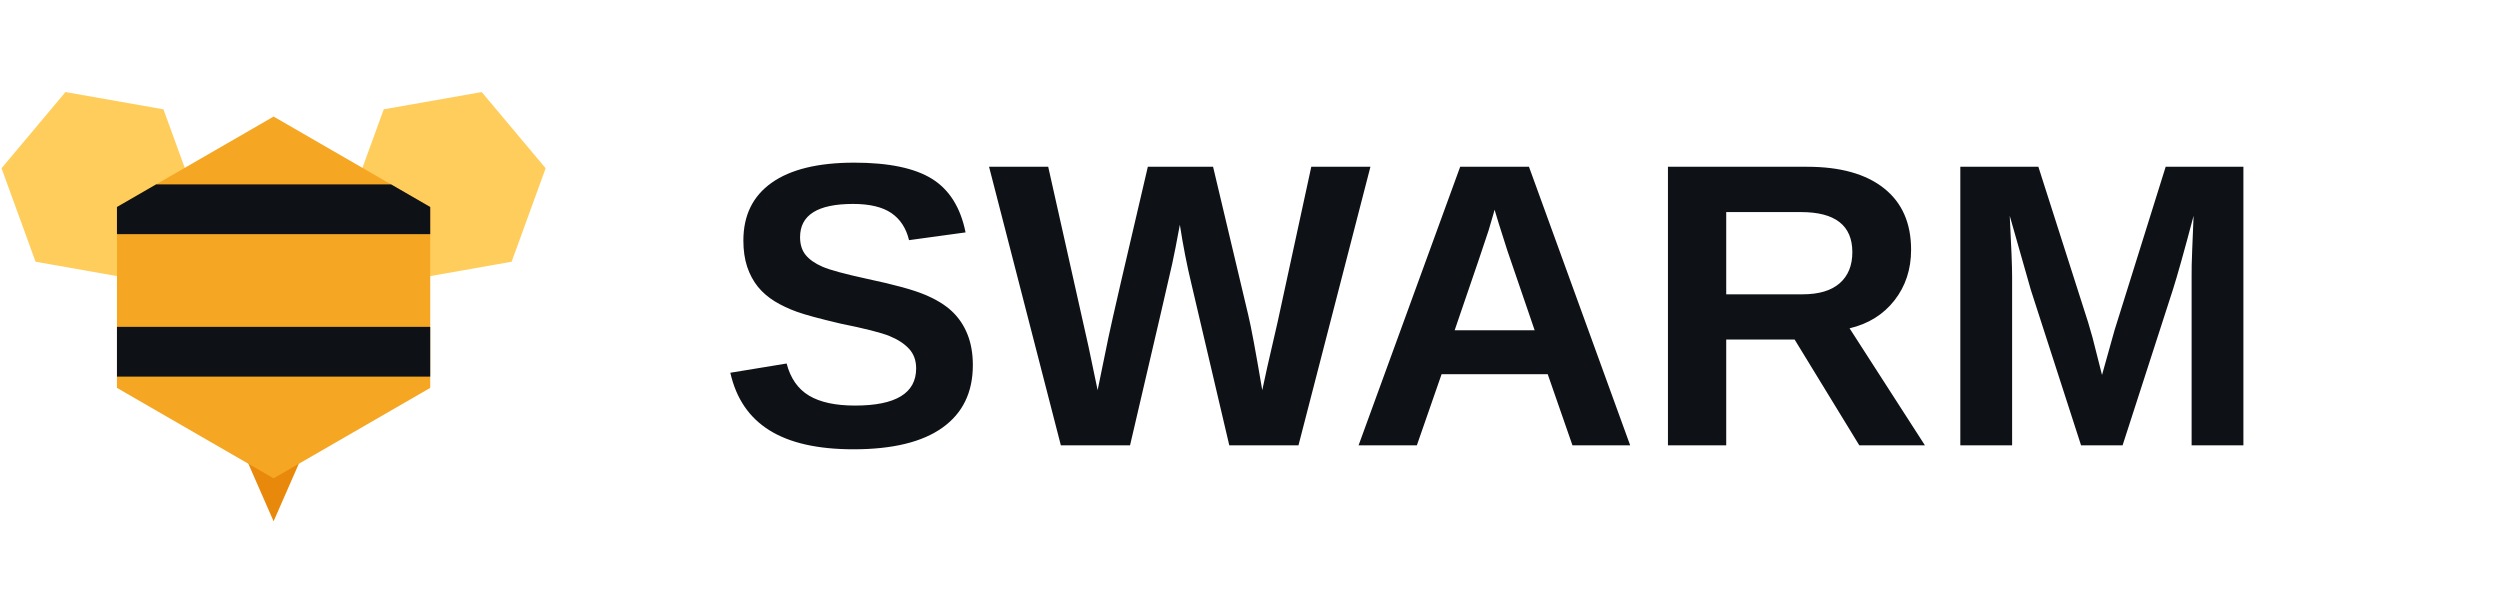
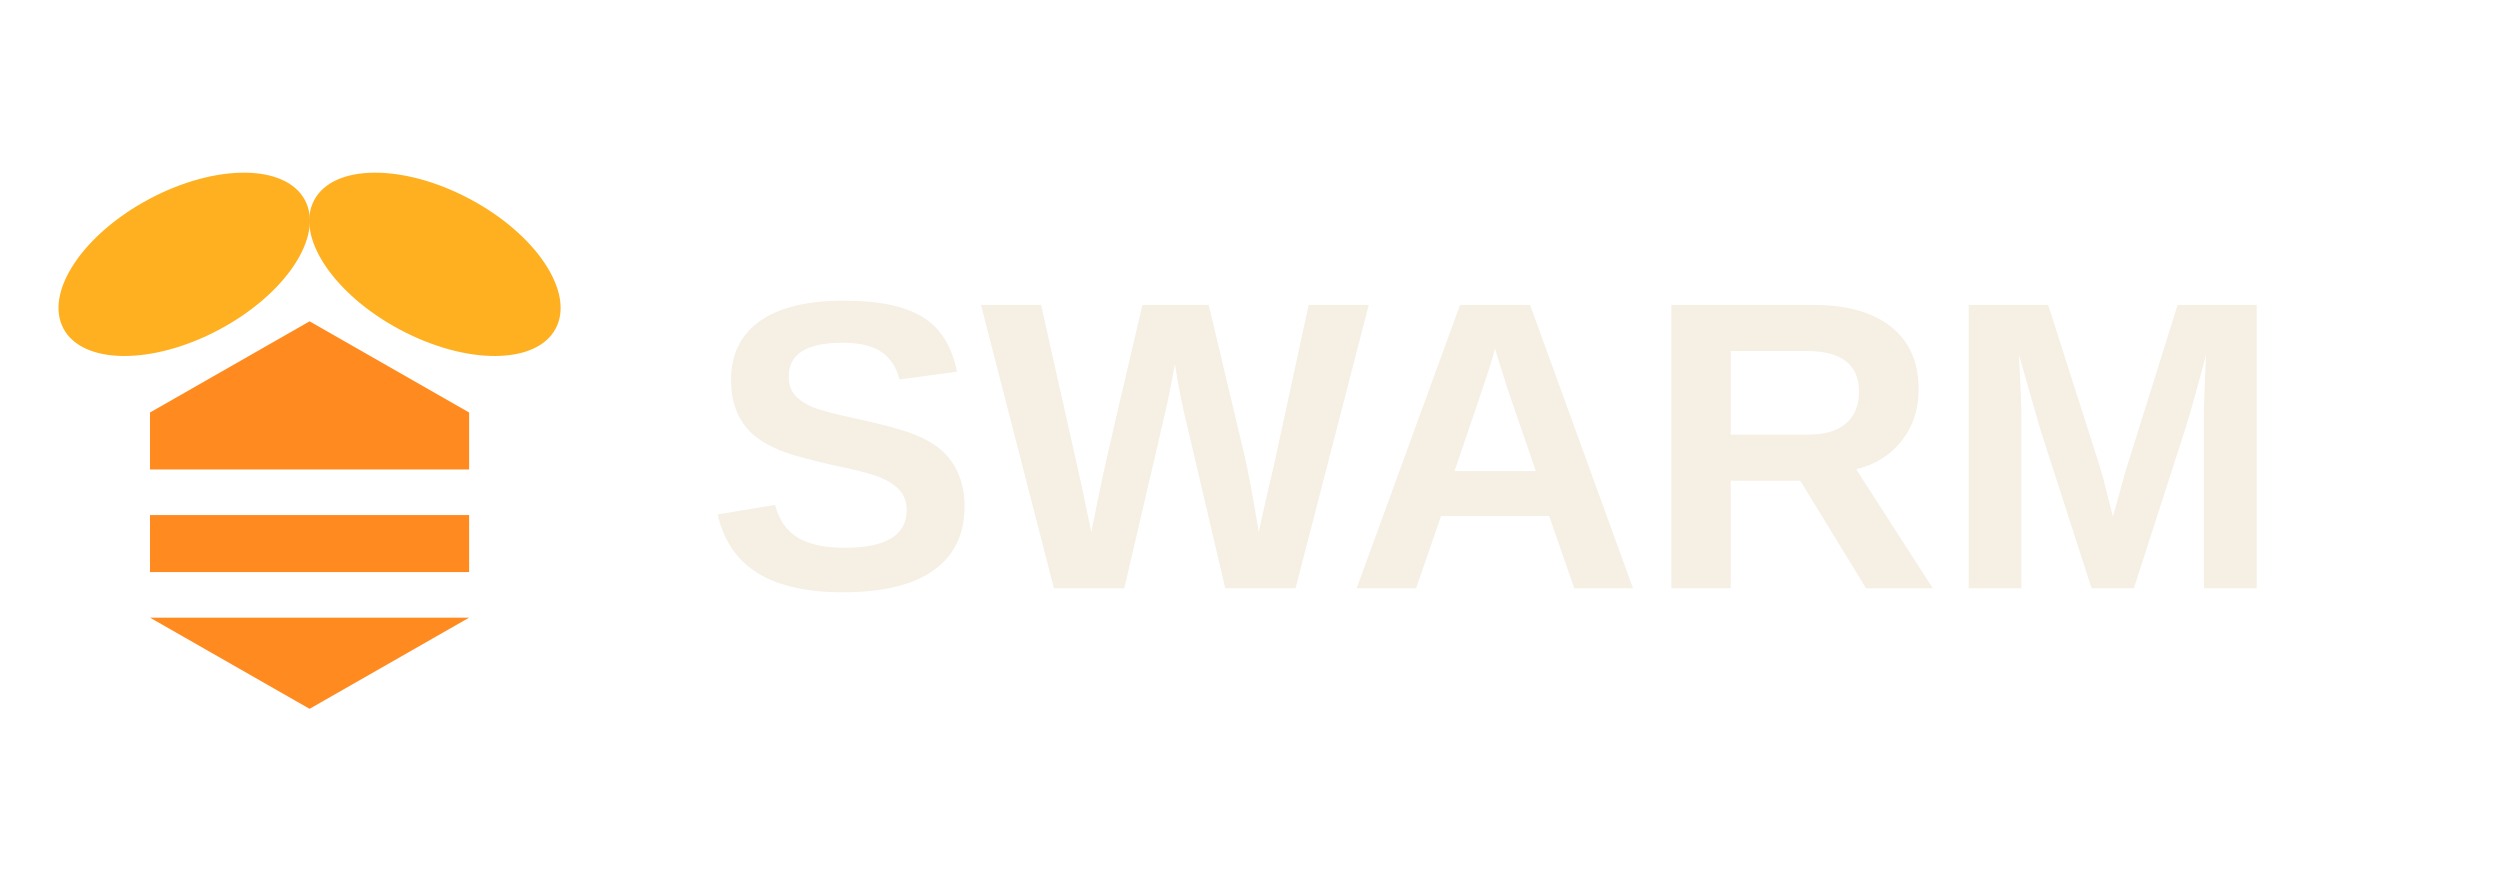
- <svg xmlns="http://www.w3.org/2000/svg" viewBox="0 0 494 120" width="494" height="120" role="img" aria-labelledby="swarm-full-title">
-   <defs>
-     <clipPath id="full-body-clip">
-       <path d="M32 15.5 L45.856 23.5 L45.856 39.5 L32 47.5 L18.144 39.5 L18.144 23.5 Z" />
-     </clipPath>
-   </defs>
-   <g transform="translate(-17.42 -11.59) scale(2.2338)">
-     <path d="M28.8 44 L35.2 44 L32 51.3 Z" fill="#E8890C" />
-     <g fill="#FFC94D" opacity="0.92">
-       <path d="M16.6 12.8 L24.221 17.2 L24.221 26 L16.6 30.4 L8.979 26 L8.979 17.2 Z" transform="rotate(-20 16.6 21.6)" />
-       <path d="M47.4 12.8 L55.021 17.2 L55.021 26 L47.4 30.4 L39.779 26 L39.779 17.2 Z" transform="rotate(20 47.4 21.6)" />
-     </g>
-     <path d="M32 15.5 L45.856 23.5 L45.856 39.5 L32 47.5 L18.144 39.5 L18.144 23.5 Z" fill="#F5A623" />
-     <g clip-path="url(#full-body-clip)" fill="#0E1116">
-       <rect x="16" y="21.5" width="32" height="4.4" />
-       <rect x="16" y="34.1" width="32" height="4.4" />
-     </g>
+ <svg xmlns="http://www.w3.org/2000/svg" viewBox="0 0 340 120" width="340" height="120" role="img" aria-labelledby="swarm-full-title">
+   <g transform="translate(-7.5 9.6) scale(1.55)">
+     <ellipse cx="21" cy="17" rx="12" ry="6.5" transform="rotate(-28 21 17)" fill="#FFB020" />
+     <ellipse cx="43" cy="17" rx="12" ry="6.5" transform="rotate(28 43 17)" fill="#FFB020" />
+     <path fill-rule="evenodd" fill="#FF8A1F" d="M32 22 L46 30 L46 48 L32 56 L18 48 L18 30 Z M18 35 H46 V39 H18 Z M18 44 H46 V48 H18 Z" />
  </g>
-   <text x="142" y="88" textLength="336" lengthAdjust="spacing" fill="#0E1116" font-family="Sora, 'Segoe UI Variable Display', 'Segoe UI', system-ui, -apple-system, 'Helvetica Neue', Arial, sans-serif" font-size="80" font-weight="700">SWARM</text>
+   <text x="96" y="80" textLength="222" lengthAdjust="spacing" fill="#F5EFE4" font-family="Sora, 'Segoe UI Variable Display', 'Segoe UI', system-ui, -apple-system, 'Helvetica Neue', Arial, sans-serif" font-size="56" font-weight="700">SWARM</text>
</svg>
